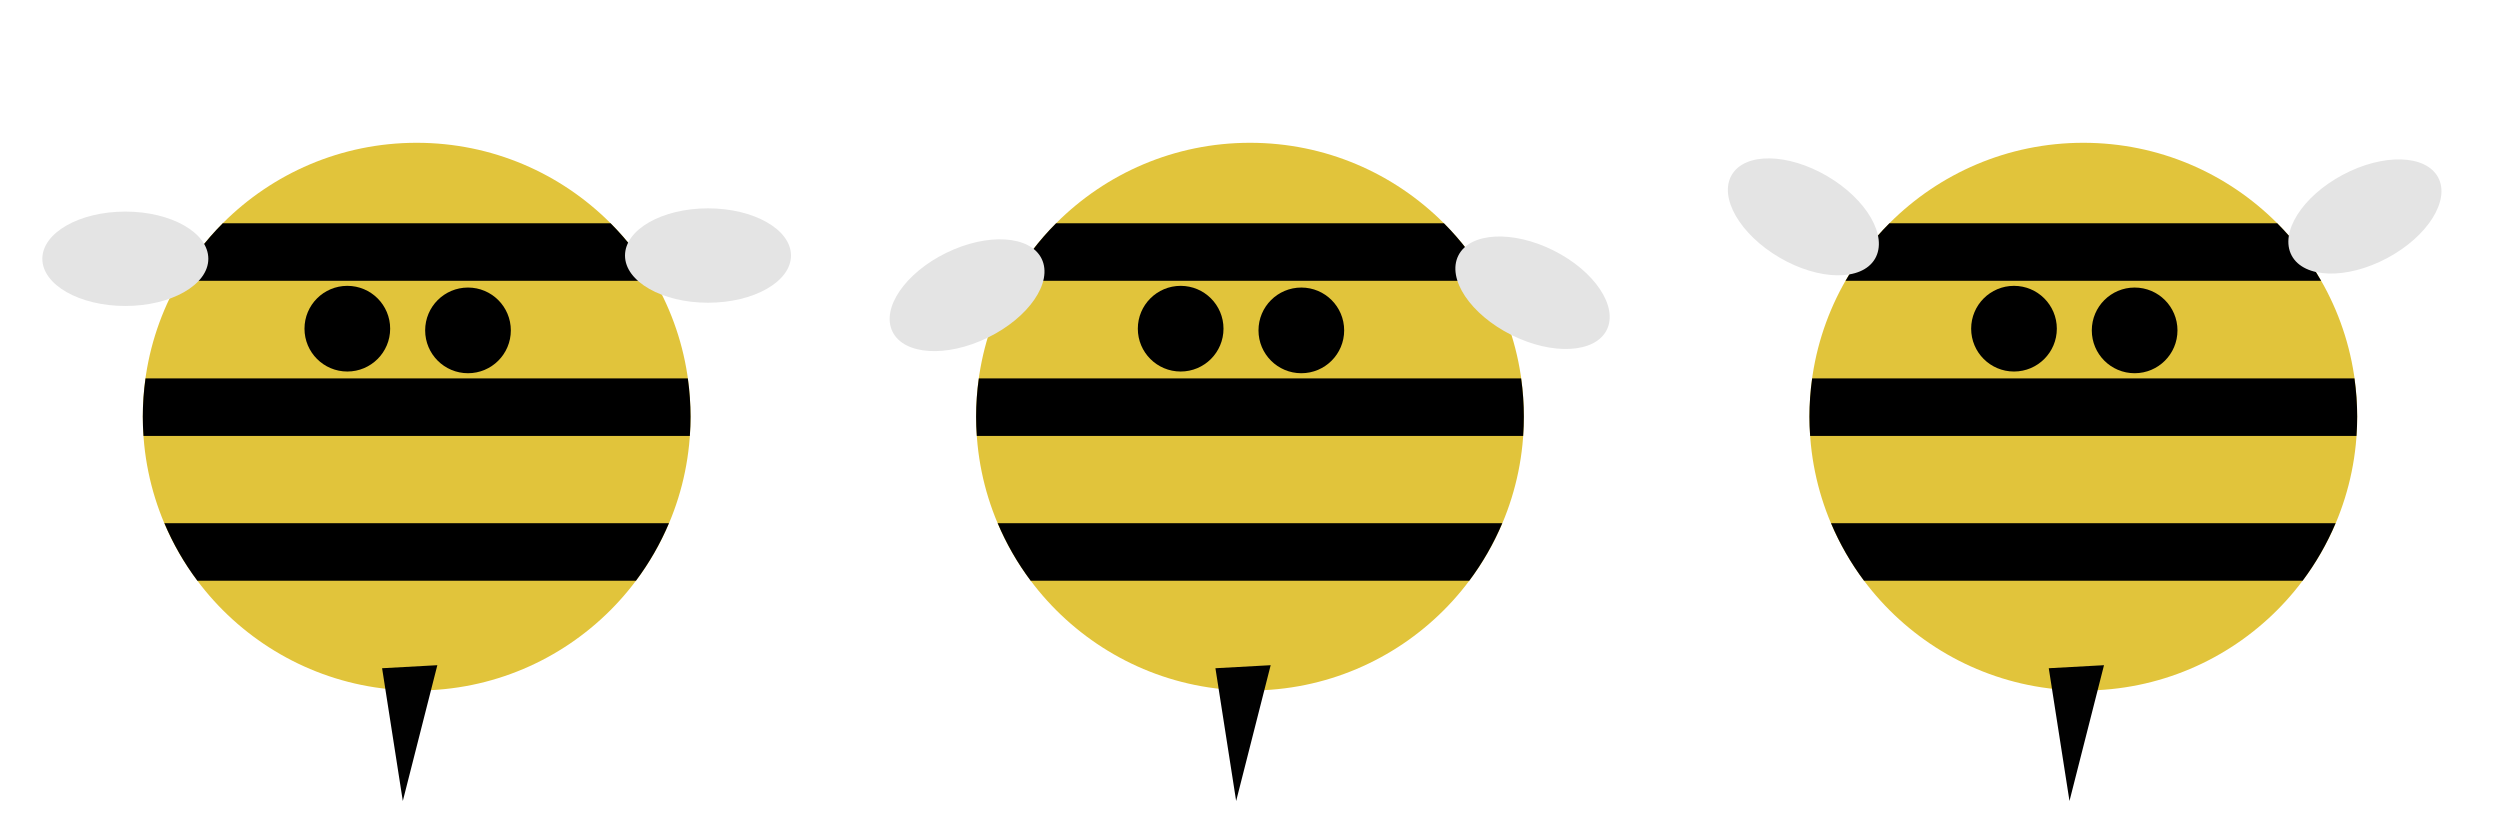
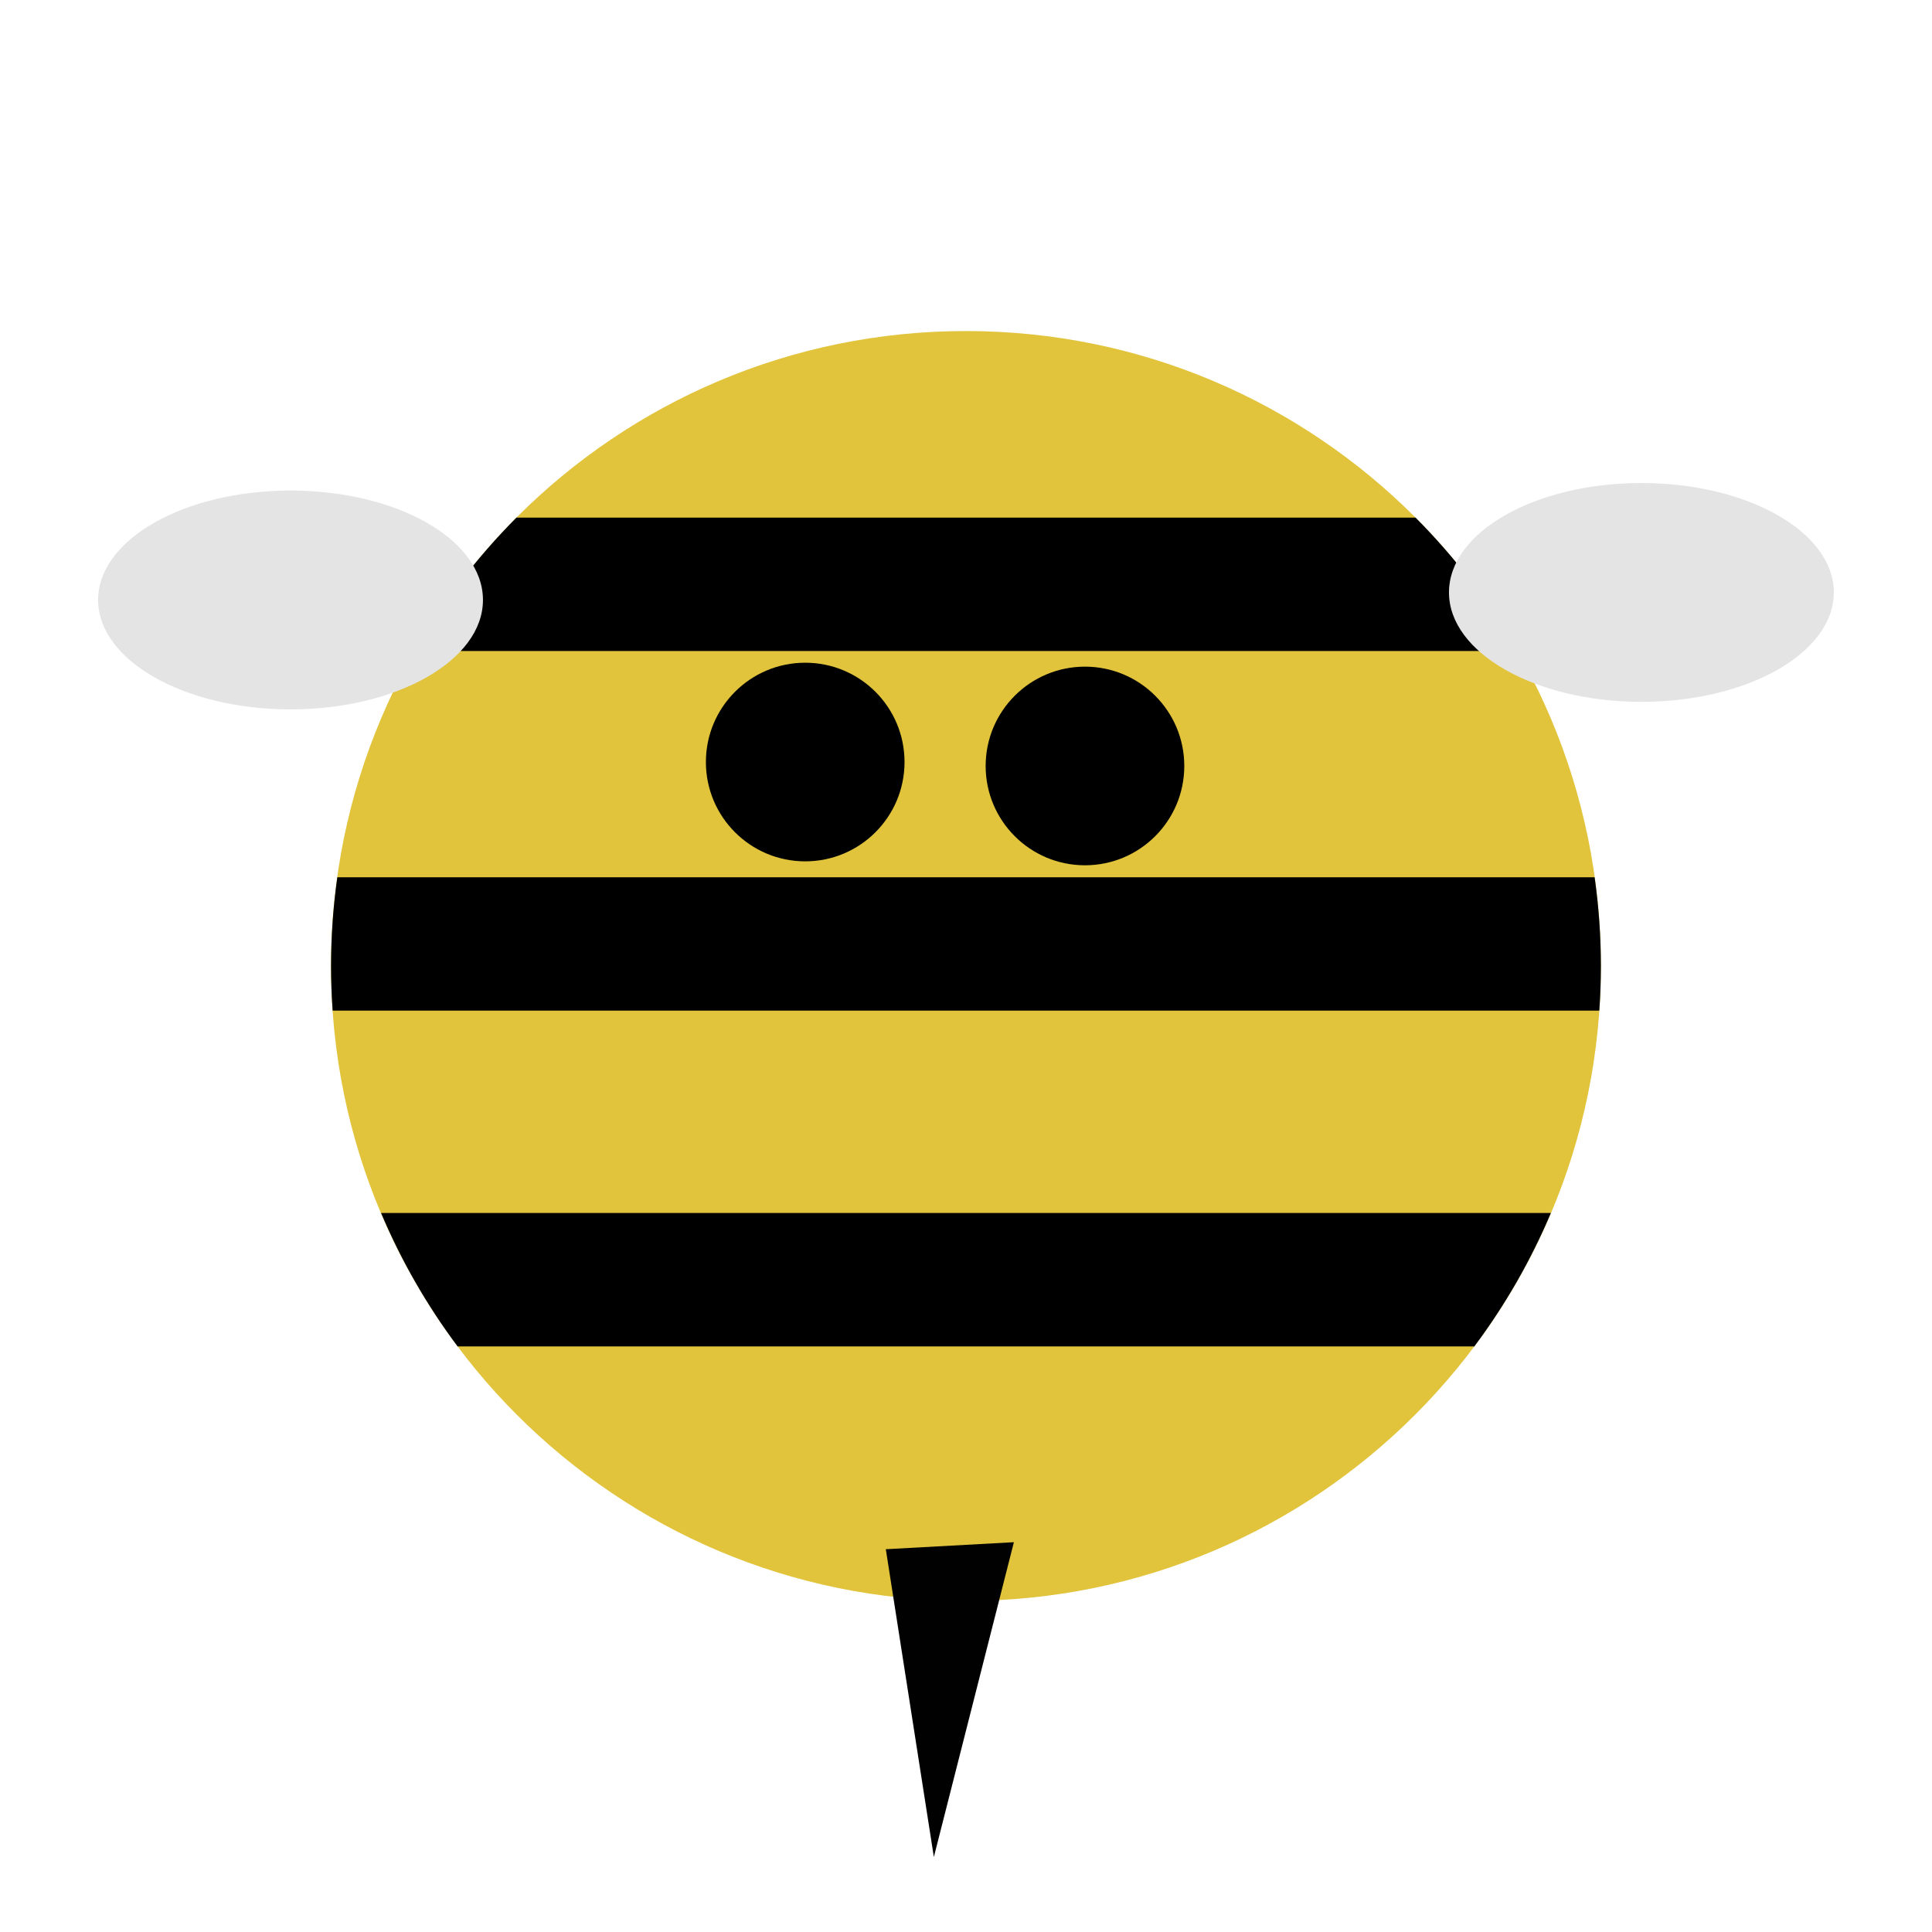
- <svg xmlns="http://www.w3.org/2000/svg" width="384" height="128" viewBox="0 0 101.6 33.867" version="1.1" id="svg1">
+ <svg xmlns="http://www.w3.org/2000/svg" width="128" height="128" viewBox="0 0 33.867 33.867" version="1.1" id="svg1">
  <defs id="defs1" />
  <g id="layer1">
    <rect style="fill:#626262;fill-opacity:1;stroke-width:0.85" id="rect5" width="33.867" height="33.867" x="1.058" y="66.41" rx="0" ry="0" />
    <circle style="fill:#e1c43b;fill-opacity:1;stroke-width:0.441" id="path1" cx="16.933" cy="16.933" r="11.13" />
    <path id="rect3" style="stroke-width:0.357" d="M 9.053,9.074 A 11.13,11.13 0 0 0 7.269,11.412 H 26.597 A 11.13,11.13 0 0 0 24.814,9.074 Z m -3.14,6.304 a 11.13,11.13 0 0 0 -0.11,1.555 11.13,11.13 0 0 0 0.028,0.783 H 28.035 a 11.13,11.13 0 0 0 0.028,-0.783 11.13,11.13 0 0 0 -0.11,-1.555 z m 0.767,5.885 A 11.13,11.13 0 0 0 8.022,23.602 H 25.844 a 11.13,11.13 0 0 0 1.342,-2.339 z" />
    <circle style="fill:#000000;fill-opacity:1;stroke-width:0.332" id="path3" cx="14.115" cy="13.358" r="1.741" />
    <circle style="fill:#000000;fill-opacity:1;stroke-width:0.332" id="path3-5" cx="19.019" cy="13.427" r="1.741" />
    <ellipse style="fill:#e4e4e4;fill-opacity:1;stroke-width:0.34" id="path4" cx="5.093" cy="10.517" rx="3.373" ry="1.918" />
    <ellipse style="fill:#e4e4e4;fill-opacity:1;stroke-width:0.34" id="path4-9" cx="28.773" cy="10.385" rx="3.373" ry="1.918" />
    <path style="fill:#010101;fill-opacity:1;stroke-width:0.5" d="m 15.528,27.157 0.842,5.396 1.403,-5.519 z" id="path5" />
    <rect style="fill:#626262;fill-opacity:1;stroke-width:0.85" id="rect5-2" width="33.867" height="33.867" x="34.925" y="66.41" rx="0" ry="0" />
-     <circle style="fill:#e1c43b;fill-opacity:1;stroke-width:0.441" id="path1-9" cx="50.8" cy="16.933" r="11.13" />
-     <path id="rect3-3" style="stroke-width:0.357" d="m 42.919,9.074 a 11.13,11.13 0 0 0 -1.783,2.338 H 60.464 A 11.13,11.13 0 0 0 58.681,9.074 Z m -3.14,6.304 a 11.13,11.13 0 0 0 -0.11,1.555 11.13,11.13 0 0 0 0.028,0.783 h 22.204 a 11.13,11.13 0 0 0 0.028,-0.783 11.13,11.13 0 0 0 -0.11,-1.555 z m 0.767,5.885 a 11.13,11.13 0 0 0 1.342,2.339 h 17.822 a 11.13,11.13 0 0 0 1.342,-2.339 z" />
-     <circle style="fill:#000000;fill-opacity:1;stroke-width:0.332" id="path3-1" cx="47.982" cy="13.358" r="1.741" />
-     <circle style="fill:#000000;fill-opacity:1;stroke-width:0.332" id="path3-5-9" cx="52.886" cy="13.427" r="1.741" />
-     <ellipse style="fill:#e4e4e4;fill-opacity:1;stroke-width:0.34" id="path4-4" cx="30.051" cy="28.027" rx="3.373" ry="1.918" transform="rotate(-26.02811)" />
-     <ellipse style="fill:#e4e4e4;fill-opacity:1;stroke-width:0.34" id="path4-9-7" cx="61.009" cy="-17.279" rx="3.373" ry="1.918" transform="rotate(26.62757)" />
-     <path style="fill:#010101;fill-opacity:1;stroke-width:0.5" d="m 49.395,27.157 0.842,5.396 1.403,-5.519 z" id="path5-8" />
    <rect style="fill:#626262;fill-opacity:1;stroke-width:0.85" id="rect5-2-6" width="33.867" height="33.867" x="68.792" y="66.41" rx="0" ry="0" />
-     <circle style="fill:#e1c43b;fill-opacity:1;stroke-width:0.441" id="path1-9-1" cx="84.667" cy="16.933" r="11.13" />
-     <path id="rect3-3-0" style="stroke-width:0.357" d="M 76.786,9.074 A 11.13,11.13 0 0 0 75.003,11.412 H 94.331 A 11.13,11.13 0 0 0 92.547,9.074 Z m -3.14,6.304 a 11.13,11.13 0 0 0 -0.11,1.555 11.13,11.13 0 0 0 0.028,0.783 h 22.204 a 11.13,11.13 0 0 0 0.028,-0.783 11.13,11.13 0 0 0 -0.11,-1.555 z m 0.767,5.885 a 11.13,11.13 0 0 0 1.342,2.339 H 93.578 a 11.13,11.13 0 0 0 1.342,-2.339 z" />
-     <circle style="fill:#000000;fill-opacity:1;stroke-width:0.332" id="path3-1-6" cx="81.849" cy="13.358" r="1.741" />
-     <circle style="fill:#000000;fill-opacity:1;stroke-width:0.332" id="path3-5-9-3" cx="86.752" cy="13.427" r="1.741" />
-     <ellipse style="fill:#e4e4e4;fill-opacity:1;stroke-width:0.34" id="path4-4-2" cx="67.695" cy="-29.434" rx="3.373" ry="1.918" transform="rotate(30.35632)" />
-     <ellipse style="fill:#e4e4e4;fill-opacity:1;stroke-width:0.34" id="path4-9-7-0" cx="80.675" cy="52.973" rx="3.373" ry="1.918" transform="rotate(-28.05944)" />
-     <path style="fill:#010101;fill-opacity:1;stroke-width:0.5" d="m 83.262,27.157 0.842,5.396 1.403,-5.519 z" id="path5-8-6" />
  </g>
</svg>
